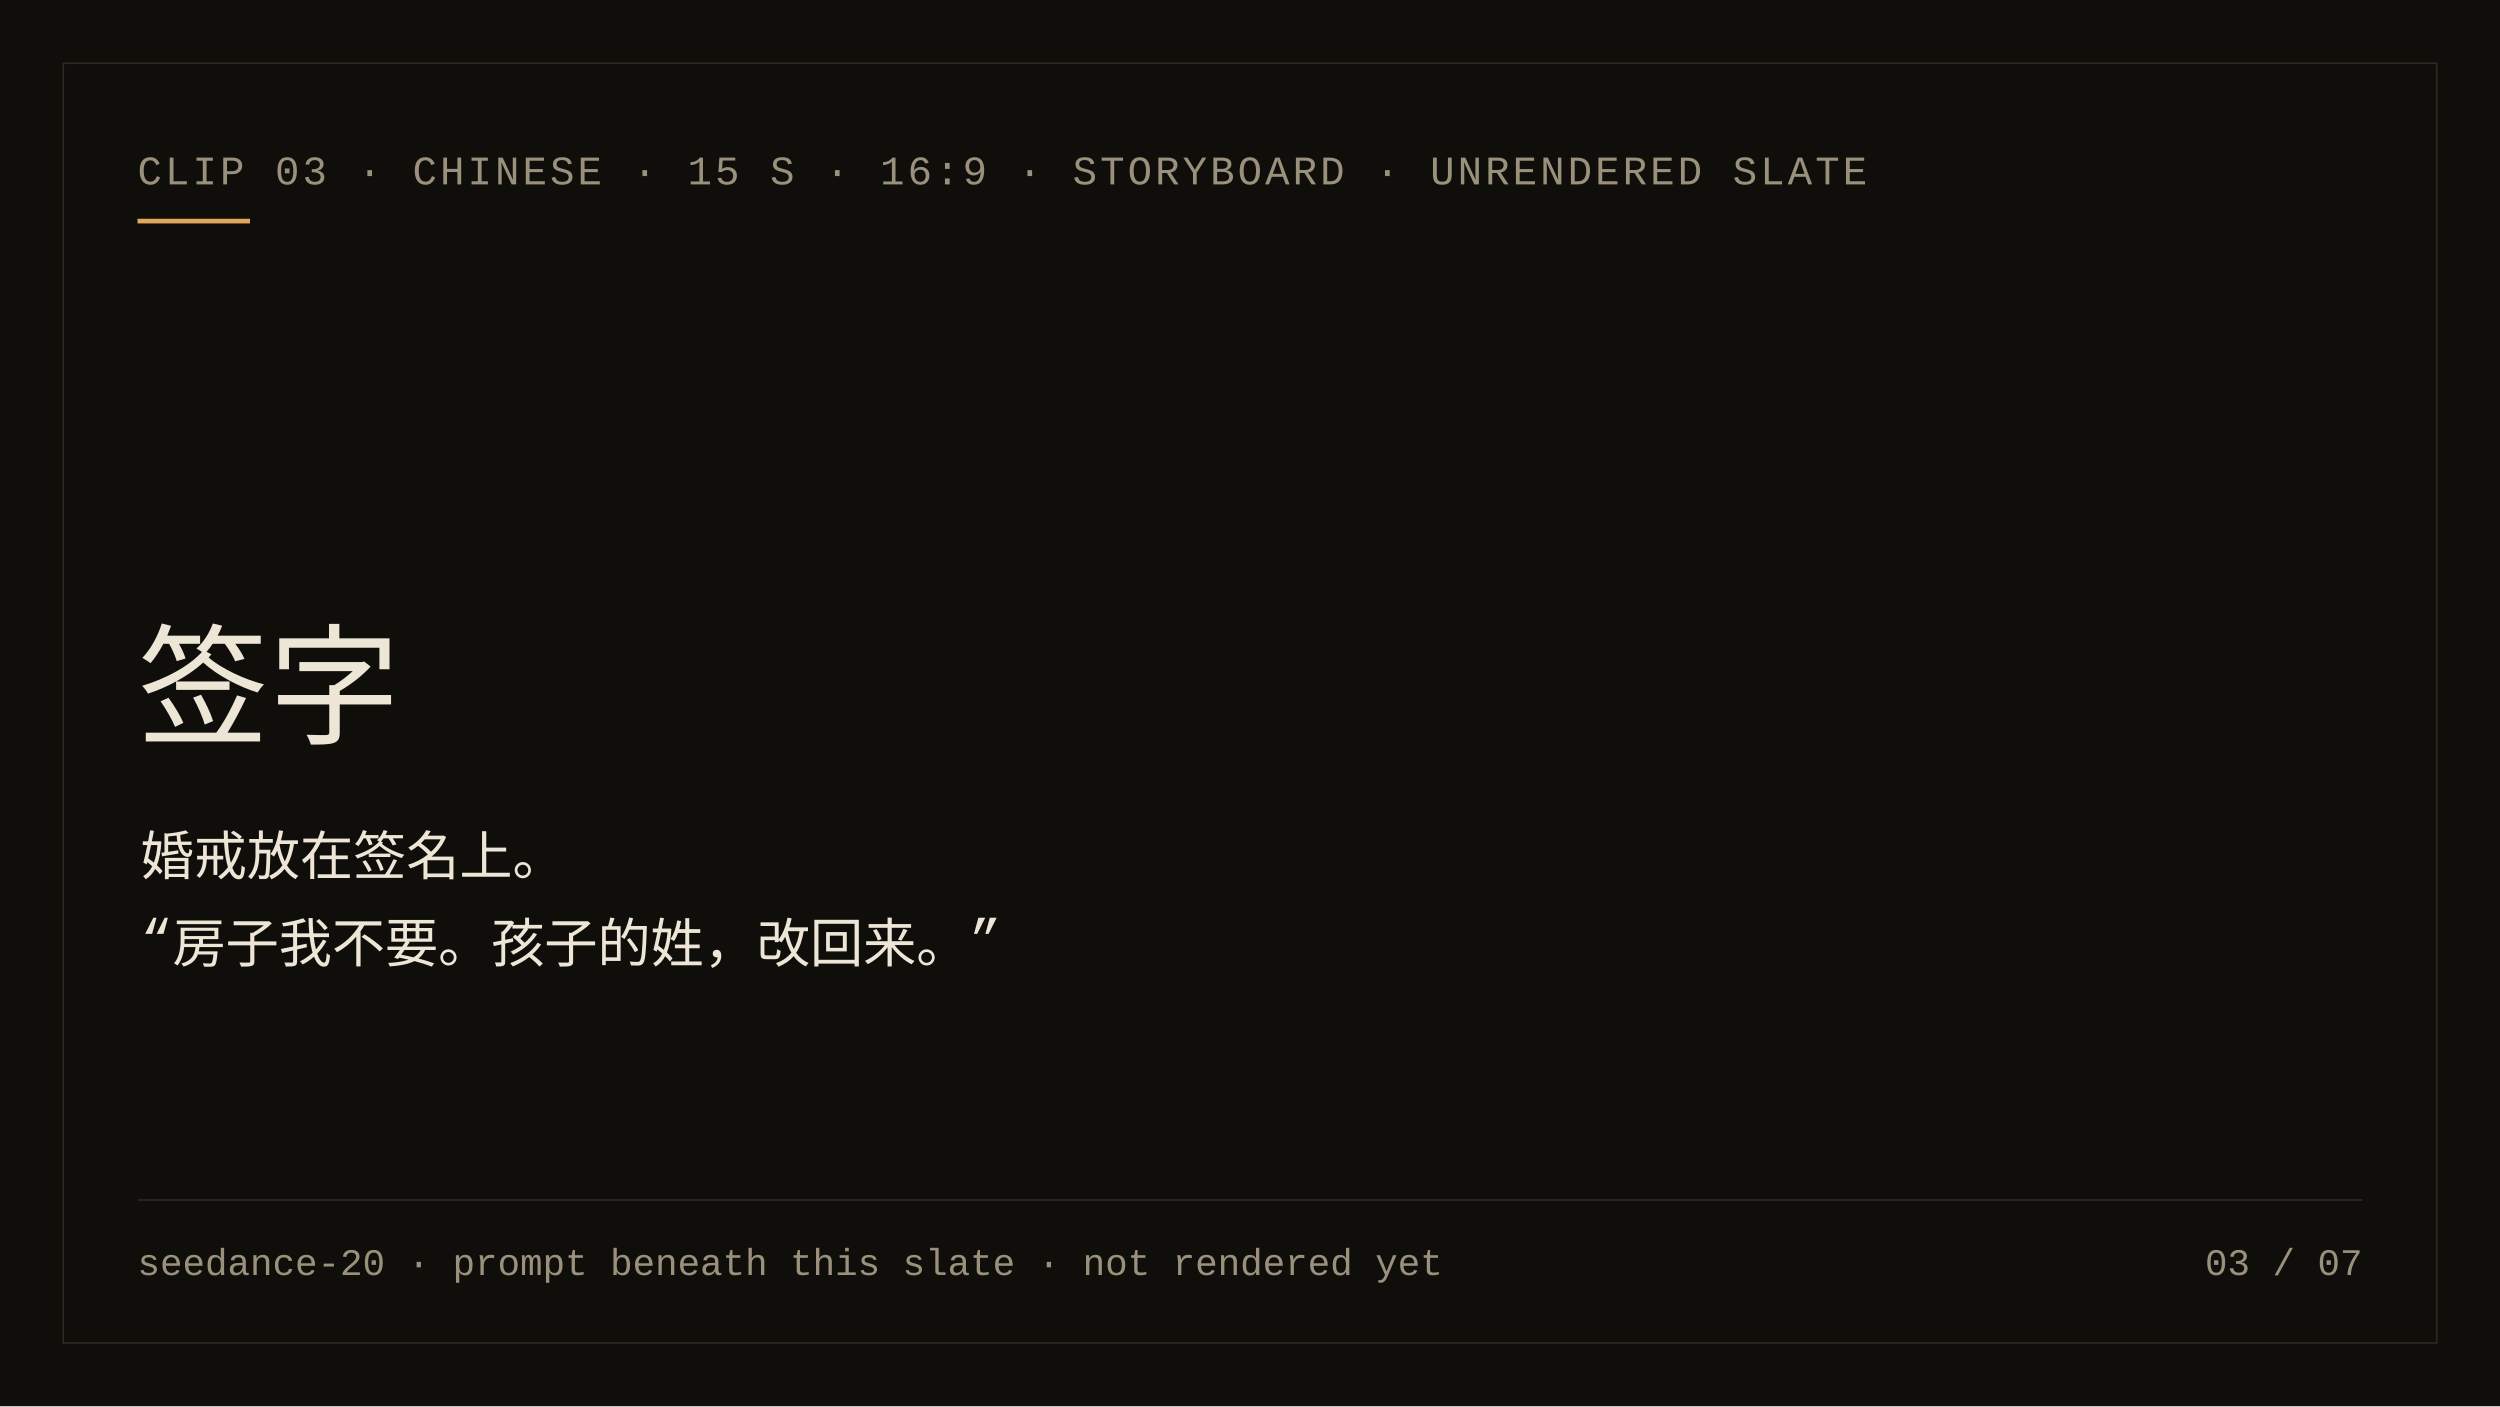
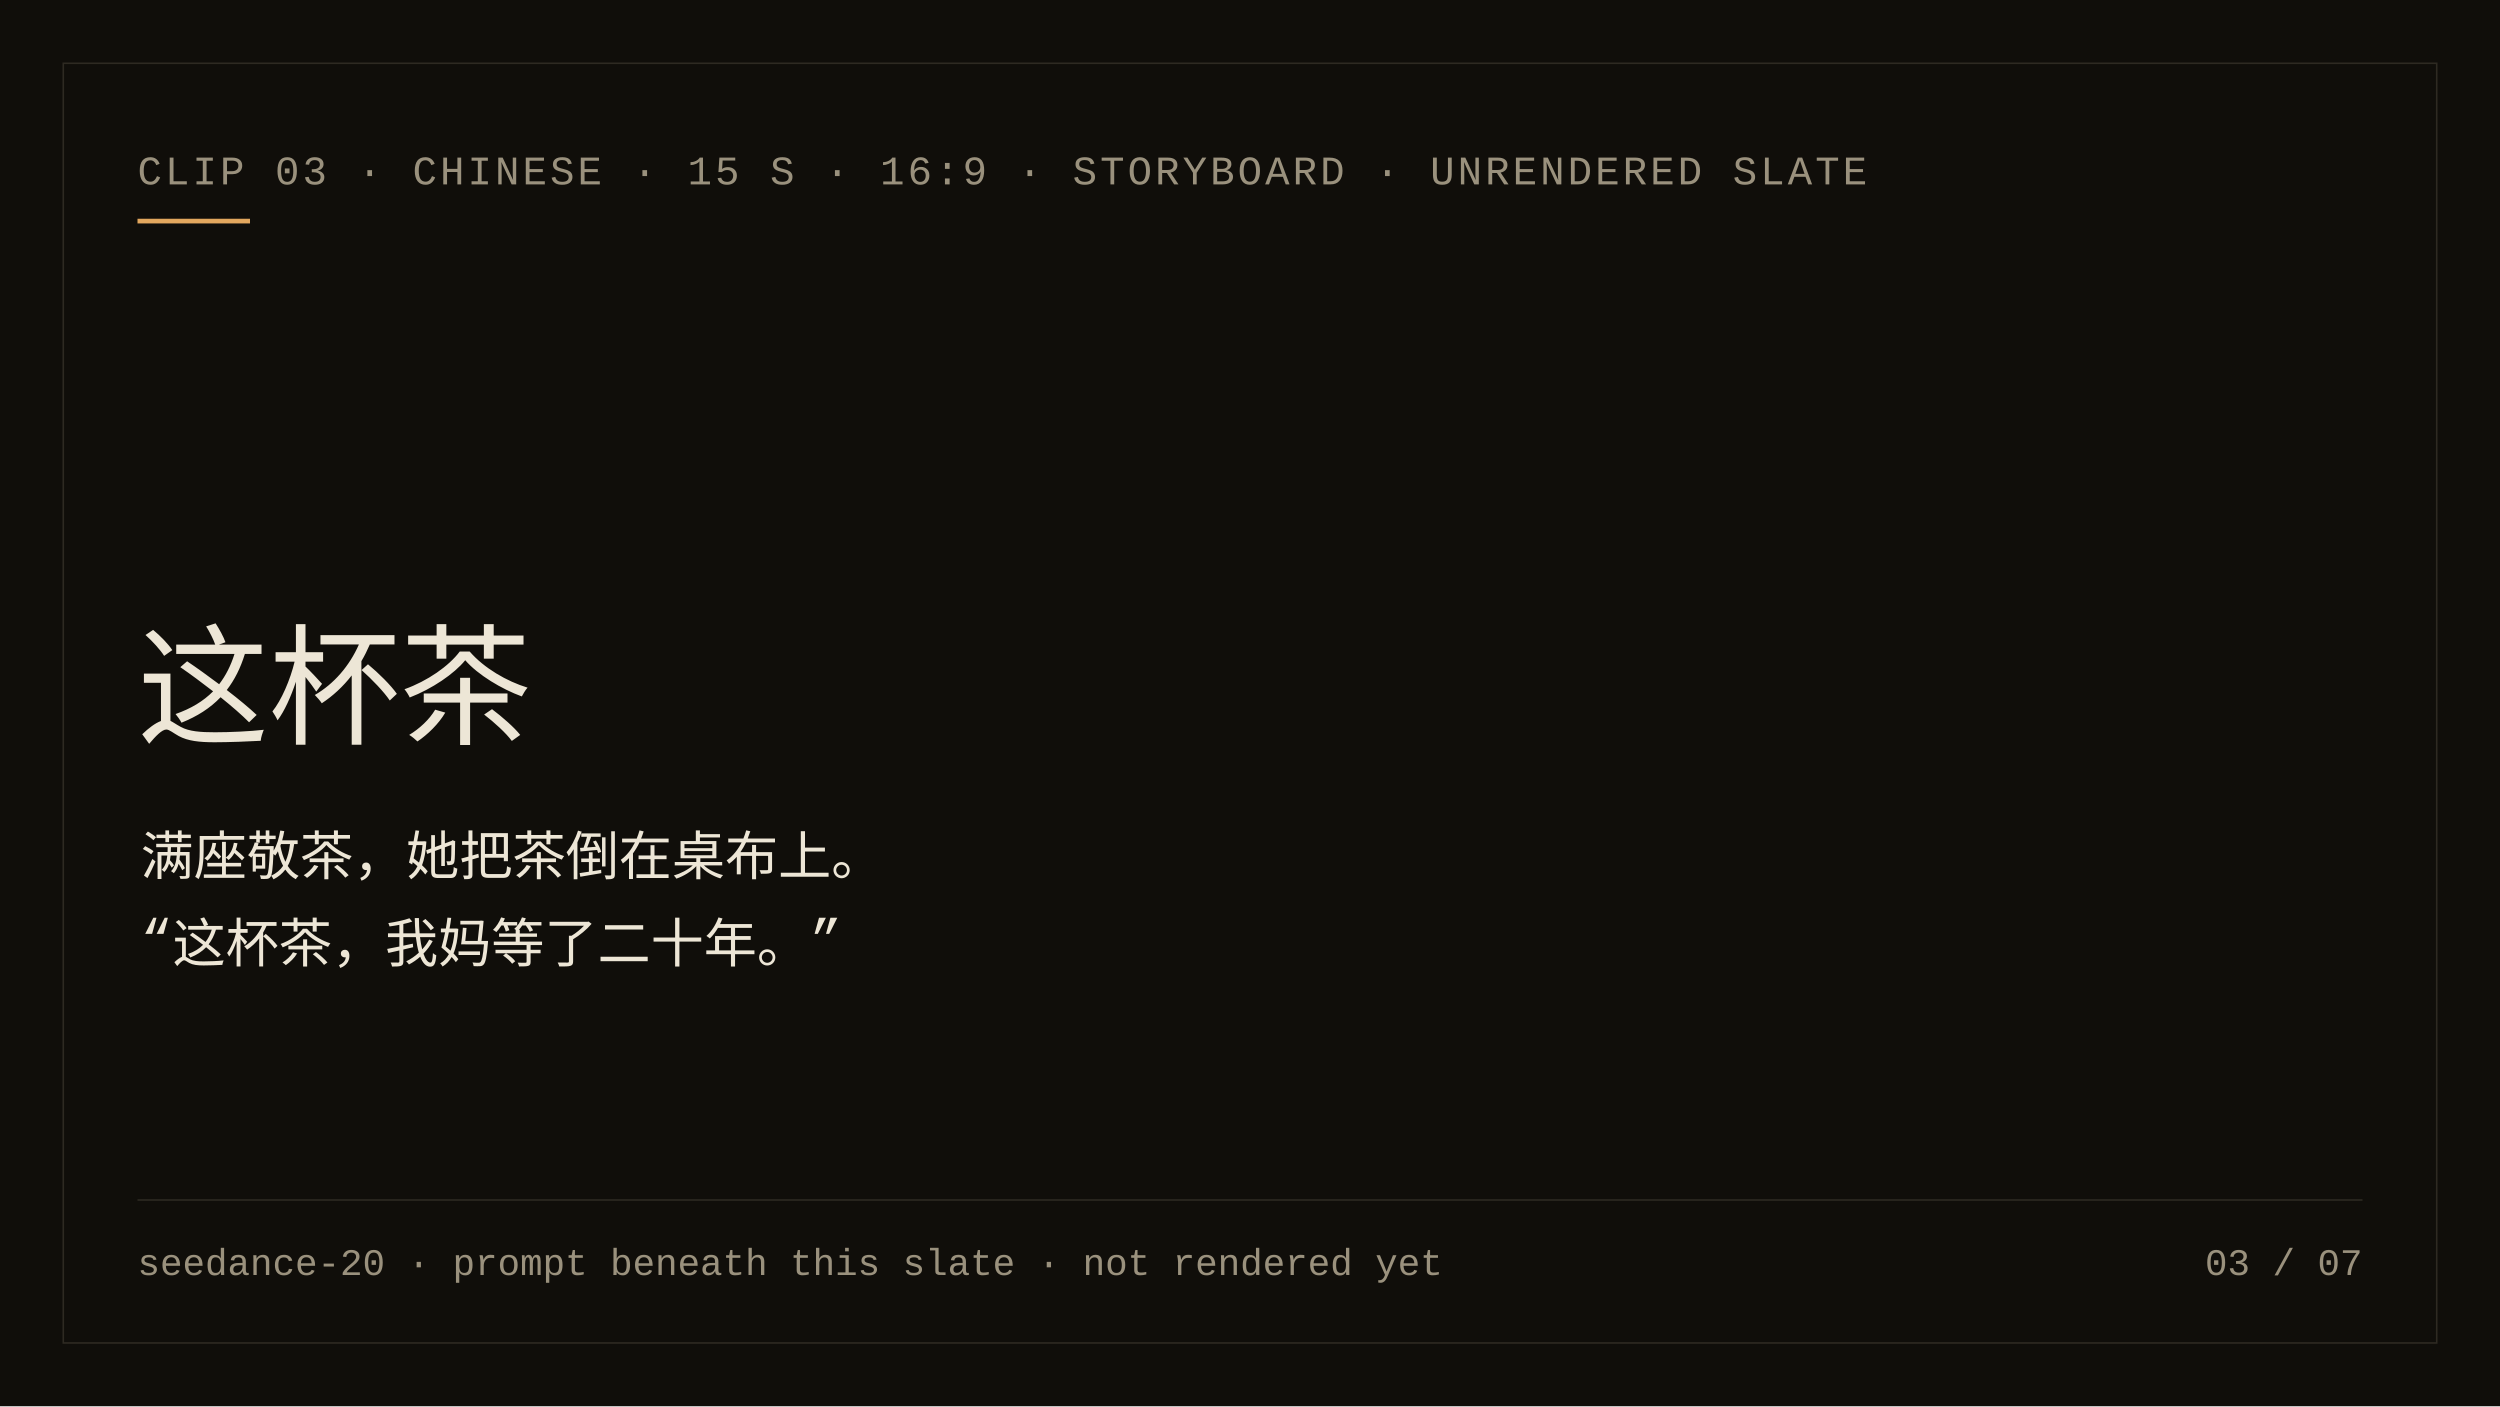
<svg xmlns="http://www.w3.org/2000/svg" viewBox="0 0 1600 900" width="1600" height="900" role="img" aria-labelledby="t d">
  <rect width="1600" height="900" fill="#100E0A" />
  <rect x="40.5" y="40.5" width="1519" height="819" fill="none" stroke="#2E2A22" stroke-width="1" />
  <text x="88" y="118" font-family="ui-monospace, SFMono-Regular, Menlo, Consolas, 'Liberation Mono', monospace" font-size="26" letter-spacing="2" fill="#9A917D">CLIP 03 · CHINESE · 15 S · 16:9 · STORYBOARD · UNRENDERED SLATE</text>
  <rect x="88" y="140" width="72" height="3" fill="#E2A75E" />
-   <text x="88" y="470" font-family="ui-monospace, SFMono-Regular, Menlo, Consolas, 'Liberation Mono', monospace" font-size="84" fill="#EDE6D6">签字</text>
-   <text x="90" y="560" font-family="ui-monospace, SFMono-Regular, Menlo, Consolas, 'Liberation Mono', monospace" font-size="34" fill="#EDE6D6">婚戒放在签名上。</text>
-   <text x="90" y="612" font-family="ui-monospace, SFMono-Regular, Menlo, Consolas, 'Liberation Mono', monospace" font-size="34" fill="#EDE6D6">“房子我不要。孩子的姓，改回来。”</text>
+   <text x="88" y="470" font-family="ui-monospace, SFMono-Regular, Menlo, Consolas, 'Liberation Mono', monospace" font-size="84" fill="#EDE6D6">这杯茶</text>
+   <text x="90" y="560" font-family="ui-monospace, SFMono-Regular, Menlo, Consolas, 'Liberation Mono', monospace" font-size="34" fill="#EDE6D6">满座敬茶，她把茶倒在桌布上。</text>
+   <text x="90" y="612" font-family="ui-monospace, SFMono-Regular, Menlo, Consolas, 'Liberation Mono', monospace" font-size="34" fill="#EDE6D6">“这杯茶，我妈等了二十年。”</text>
  <line x1="88" y1="768" x2="1512" y2="768" stroke="#2E2A22" stroke-width="1" />
  <text x="88" y="816" font-family="ui-monospace, SFMono-Regular, Menlo, Consolas, 'Liberation Mono', monospace" font-size="24" fill="#9A917D">seedance-20 · prompt beneath this slate · not rendered yet</text>
  <text x="1512" y="816" text-anchor="end" font-family="ui-monospace, SFMono-Regular, Menlo, Consolas, 'Liberation Mono', monospace" font-size="24" fill="#9A917D">03 / 07</text>
</svg>
